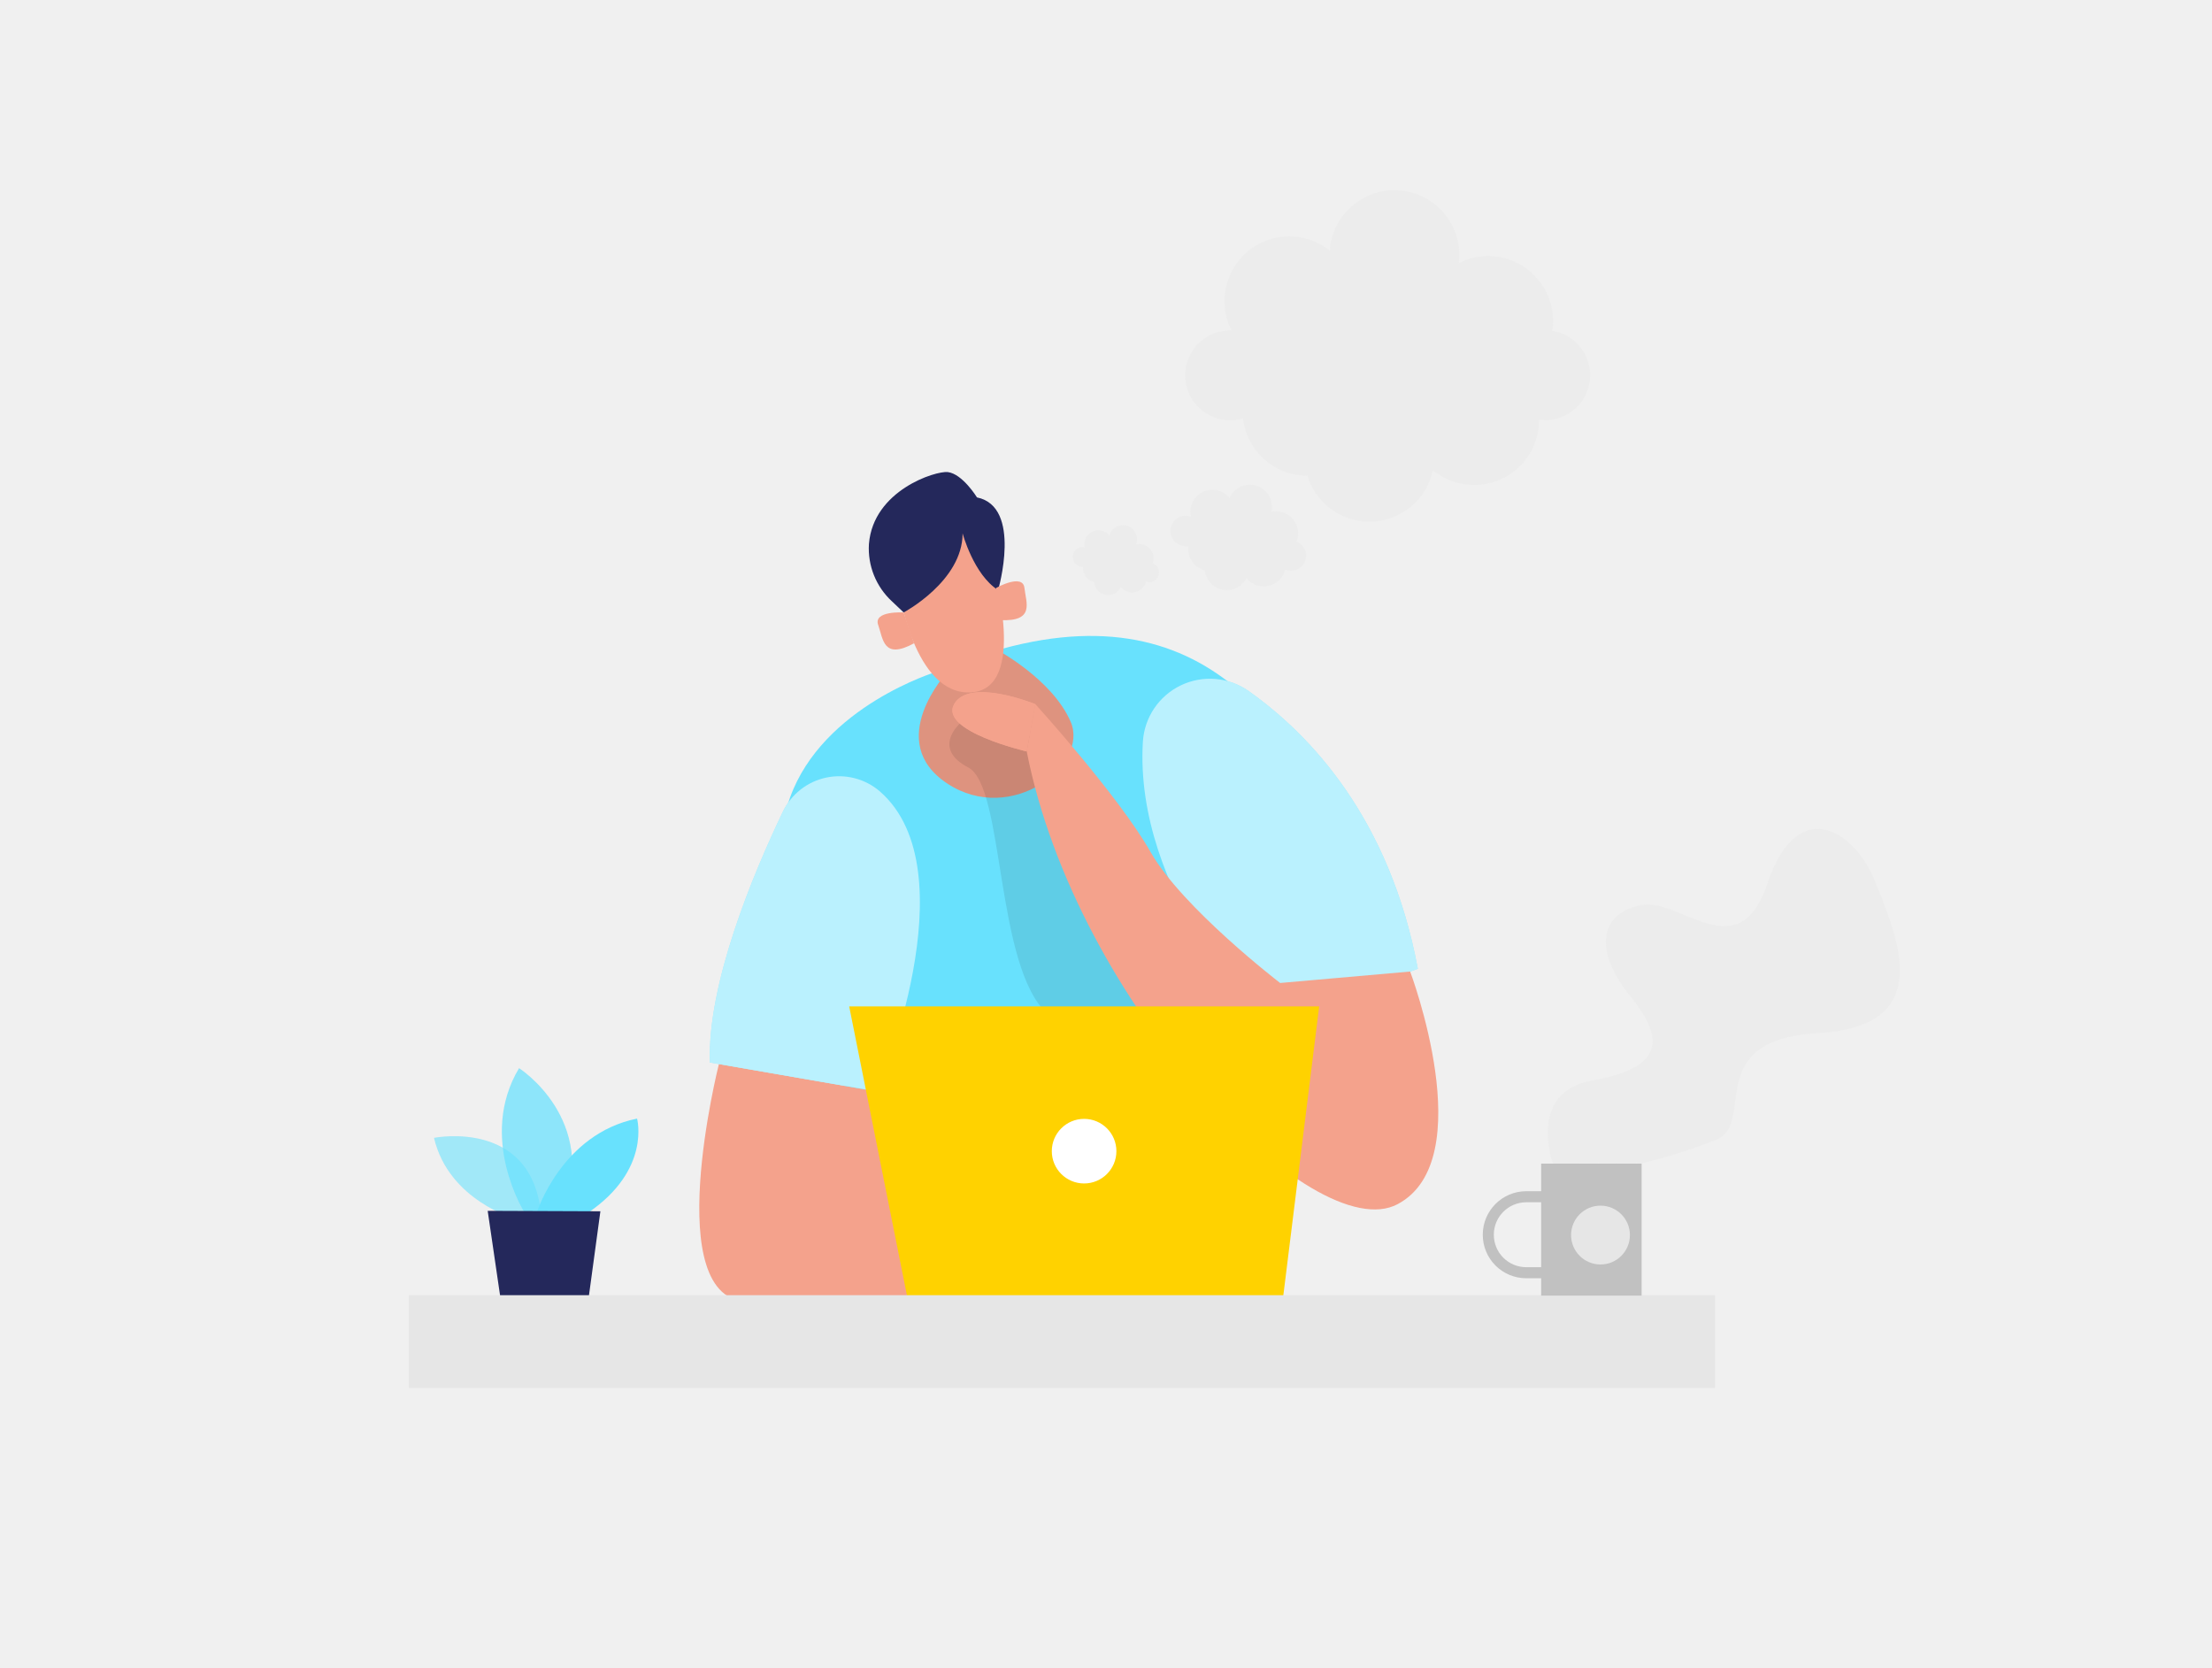
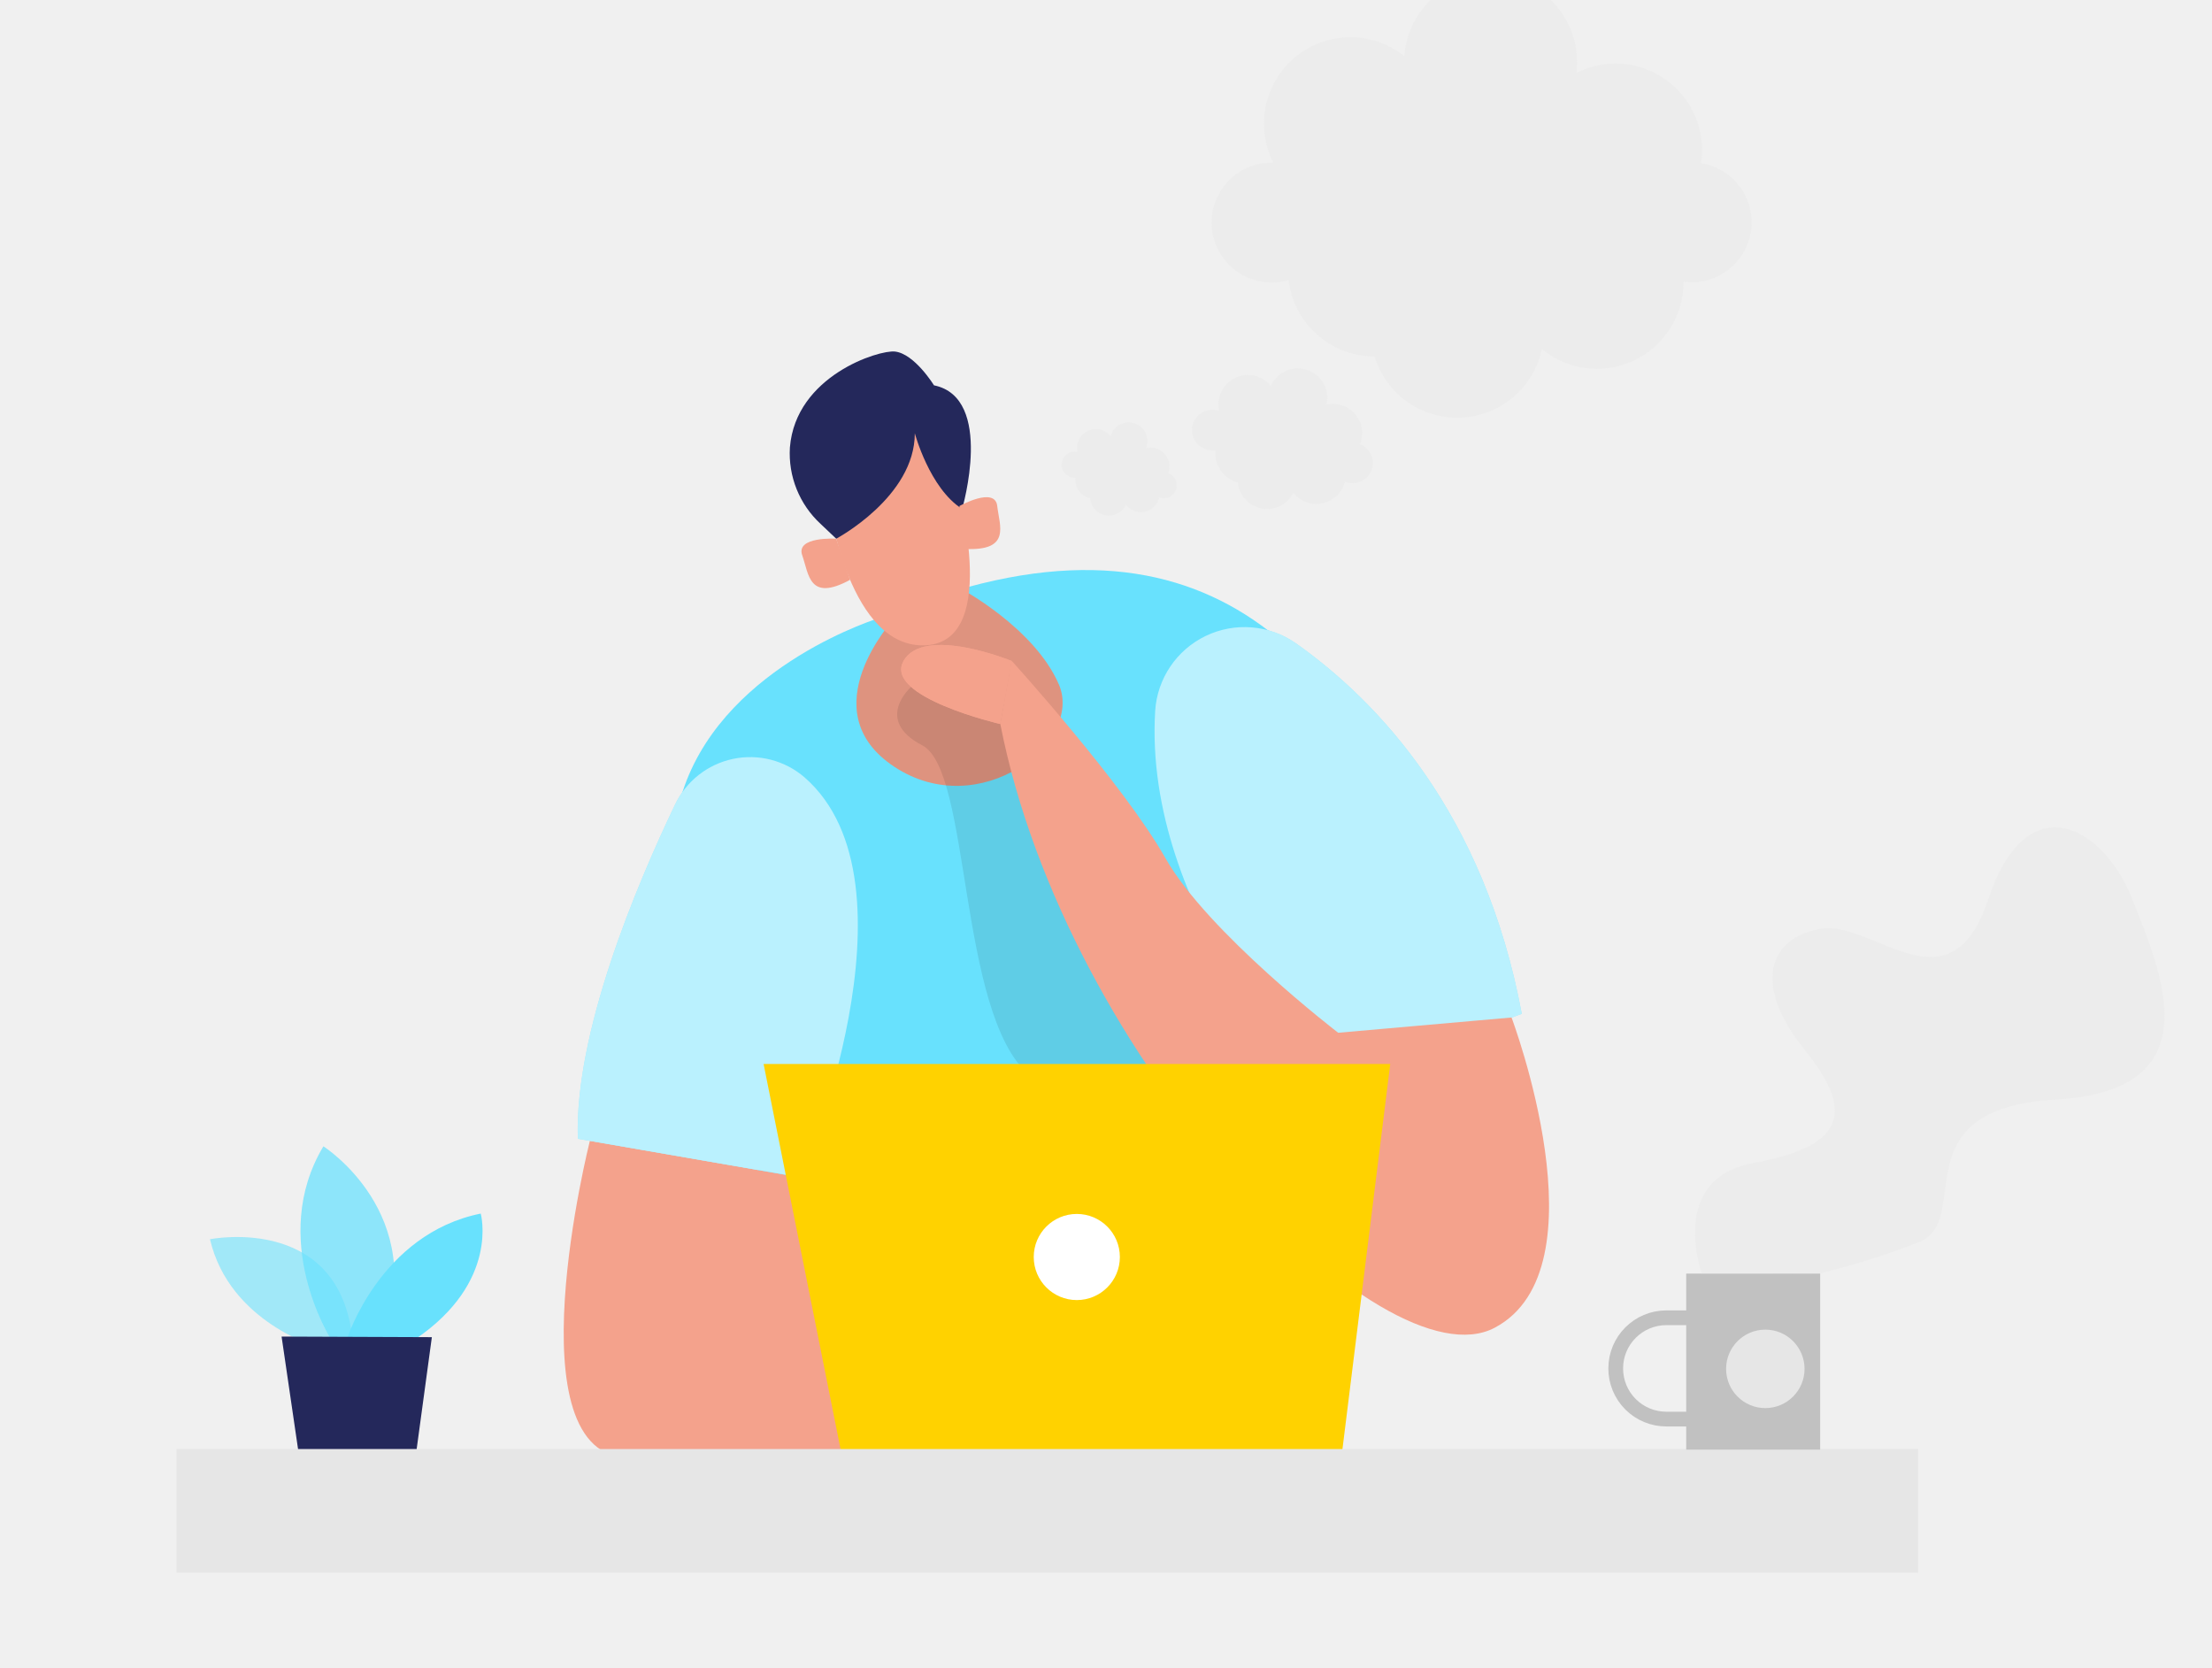
- <svg xmlns="http://www.w3.org/2000/svg" id="Layer_1" data-name="Layer 1" viewBox="0 0 400 300" width="406" height="306" class="illustration styles_illustrationTablet__1DWOa">
+ <svg xmlns="http://www.w3.org/2000/svg" id="Layer_1" data-name="Layer 1" viewBox="50 50 300 200" width="406" height="306" class="illustration styles_illustrationTablet__1DWOa">
  <path d="M169.38,120.71s-20.58,6.21-26.53,22.8-.58,47.5,23.3,66.28,61.89,3.9,61.89,3.9,26.11-35.27,15.12-60.69S214,101.93,169.38,120.71Z" fill="#68e1fd" />
  <path d="M130,191.66s-10.88,43,5.46,43,44.24-.62,44.24-.62l-21-37.41Z" fill="#f4a28c" />
  <path d="M171.31,120.78s-11.61,12.52,0,20.16,25.66-3.4,22.3-11.17-13.48-13.09-13.48-13.09Z" fill="#f4a28c" />
  <path d="M171.31,120.78s-11.61,12.52,0,20.16,25.66-3.4,22.3-11.17-13.48-13.09-13.48-13.09Z" opacity="0.09" />
  <path d="M141.55,146.06c-5.36,11.22-13.65,31-13.18,45.32l30.33,5.26s16.92-39.88.41-54.28A11.28,11.28,0,0,0,141.55,146.06Z" fill="#68e1fd" />
  <path d="M141.55,146.06c-5.36,11.22-13.65,31-13.18,45.32l30.33,5.26s16.92-39.88.41-54.28A11.28,11.28,0,0,0,141.55,146.06Z" fill="#fff" opacity="0.54" />
  <path d="M225.73,124.17c11.13,7.85,25.57,23,30.66,50.26l-27.72,10.31s-23.66-24.05-22-51.4A12.14,12.14,0,0,1,225.73,124.17Z" fill="#68e1fd" />
  <path d="M225.73,124.17c11.13,7.85,25.57,23,30.66,50.26l-27.72,10.31s-23.66-24.05-22-51.4A12.14,12.14,0,0,1,225.73,124.17Z" fill="#fff" opacity="0.54" />
  <path d="M93.36,219.72S81.14,216.39,78.48,205c0,0,18.93-3.82,19.47,15.72Z" fill="#68e1fd" opacity="0.58" />
  <path d="M94.86,218.51s-8.54-13.5-1-26.11c0,0,14.4,9.14,8,26.14Z" fill="#68e1fd" opacity="0.73" />
  <path d="M97.06,218.52s4.51-14.25,18.14-17c0,0,2.56,9.25-8.83,17Z" fill="#68e1fd" />
  <polygon points="88.19 218.2 90.67 235.15 106.27 235.21 108.57 218.28 88.19 218.2" fill="#24285b" />
  <path d="M162.47,105.51s2.74,19.55,13.13,18.94,4-22.29,4-22.29-1.4-11-7.57-11S157.87,92,162.47,105.51Z" fill="#f4a28c" />
  <path d="M161.3,108l2.11,2s10.66-5.66,10.66-14.3c0,0,2,7.48,6.42,10.26,0,0,4.42-15.08-3.82-16.76,0,0-2.63-4.28-5.29-4.58-2.16-.25-13.46,3.27-14.25,13A13,13,0,0,0,161.3,108Z" fill="#24285b" />
  <path d="M163.41,110s-5.52-.34-4.61,2.25.91,6.35,6.49,3.33Z" fill="#f4a28c" />
  <path d="M173.57,130.1s-5.13,4.48,1.51,7.92,4.81,36.18,14.43,44.65,25.19,3.9,25.19,3.9L196.05,151.3l-3.69-17.63-9.47-1.84Z" opacity="0.09" />
  <path d="M180.12,105.57s4.83-2.7,5.13,0,1.93,6.12-4.4,5.82Z" fill="#f4a28c" />
  <path d="M187.2,126.58s-11.91-4.88-14.66,0,13.12,8.55,13.12,8.55Z" fill="#f4a28c" />
  <path d="M187.2,126.58s-11.91-4.88-14.66,0,13.12,8.55,13.12,8.55Z" fill="#f4a28c" />
  <path d="M255,174.93S267.84,209,252.72,217s-58.07-35.94-67.06-81.9l1.54-8.55s15.14,16.68,20.86,26.77S231.49,177,231.49,177Z" fill="#f4a28c" />
  <polygon points="164.24 234.67 153.56 181.23 238.55 181.23 231.75 236.03 164.24 234.67" fill="#ffd200" />
  <circle cx="196.04" cy="207.41" r="5.84" fill="#fff" />
  <rect x="73.94" y="233.45" width="236.19" height="16.78" fill="#e6e6e6" />
  <rect x="278.69" y="209.66" width="18.17" height="23.87" fill="#c1c1c1" />
  <path d="M282.38,215.65H276a6.87,6.87,0,0,0-6.87,6.87h0a6.86,6.86,0,0,0,6.87,6.87h6.41" fill="none" stroke="#c1c1c1" stroke-miterlimit="10" stroke-width="2" />
  <circle cx="289.42" cy="222.58" r="5.32" fill="#e6e6e6" />
  <path d="M280.81,209.66s-4.69-12.86,7-15,14.18-6.41,7-15.27-5-15.27,2.11-16.49,17.54,11.64,22.73-4,15.58-10.06,19.55,0,11,25.94-10.39,27.16-11,16.43-18.62,19.36a105.56,105.56,0,0,1-13.27,4.19Z" fill="#e6e6e6" opacity="0.38" />
  <path d="M280.69,59.06a11.4,11.4,0,0,0,.15-1.76A11.74,11.74,0,0,0,269.1,45.56a11.59,11.59,0,0,0-5.28,1.27c0-.42.07-.84.07-1.27a11.73,11.73,0,0,0-23.43-1A11.72,11.72,0,0,0,222.68,59h-.23a8.13,8.13,0,1,0,2.32,15.92,11.72,11.72,0,0,0,11.64,10.37,11.74,11.74,0,0,0,22.71-1,11.74,11.74,0,0,0,19.2-9.06s0-.06,0-.09a8.92,8.92,0,0,0,1.16.09,8.13,8.13,0,0,0,1.22-16.16Z" fill="#e6e6e6" opacity="0.38" />
  <path d="M234.48,97.13a3.77,3.77,0,0,0,.18-.57,4,4,0,0,0-4.8-4.75,2.77,2.77,0,0,0,.12-.41,4,4,0,0,0-7.63-2.11,4,4,0,0,0-7,1.58,3.86,3.86,0,0,0,0,1.79l-.08,0A2.75,2.75,0,1,0,214.08,98a2.36,2.36,0,0,0,.79.07,4,4,0,0,0,3,4.3,4,4,0,0,0,7.54,1.42,4,4,0,0,0,7-1.52v0a2.29,2.29,0,0,0,.37.12,2.74,2.74,0,0,0,1.64-5.22Z" fill="#e6e6e6" opacity="0.38" />
  <path d="M208.43,101.14c0-.12.08-.24.11-.37a2.54,2.54,0,0,0-1.91-3.06,2.48,2.48,0,0,0-1.18,0,2,2,0,0,0,.08-.26,2.55,2.55,0,0,0-4.92-1.36,2.55,2.55,0,0,0-4.47,1,2.48,2.48,0,0,0,0,1.15h0a1.77,1.77,0,1,0-.29,3.49,2.55,2.55,0,0,0,2,2.77,2.55,2.55,0,0,0,4.85.91,2.56,2.56,0,0,0,4.52-1v0l.24.08a1.77,1.77,0,0,0,1.06-3.36Z" fill="#e6e6e6" opacity="0.38" />
</svg>
